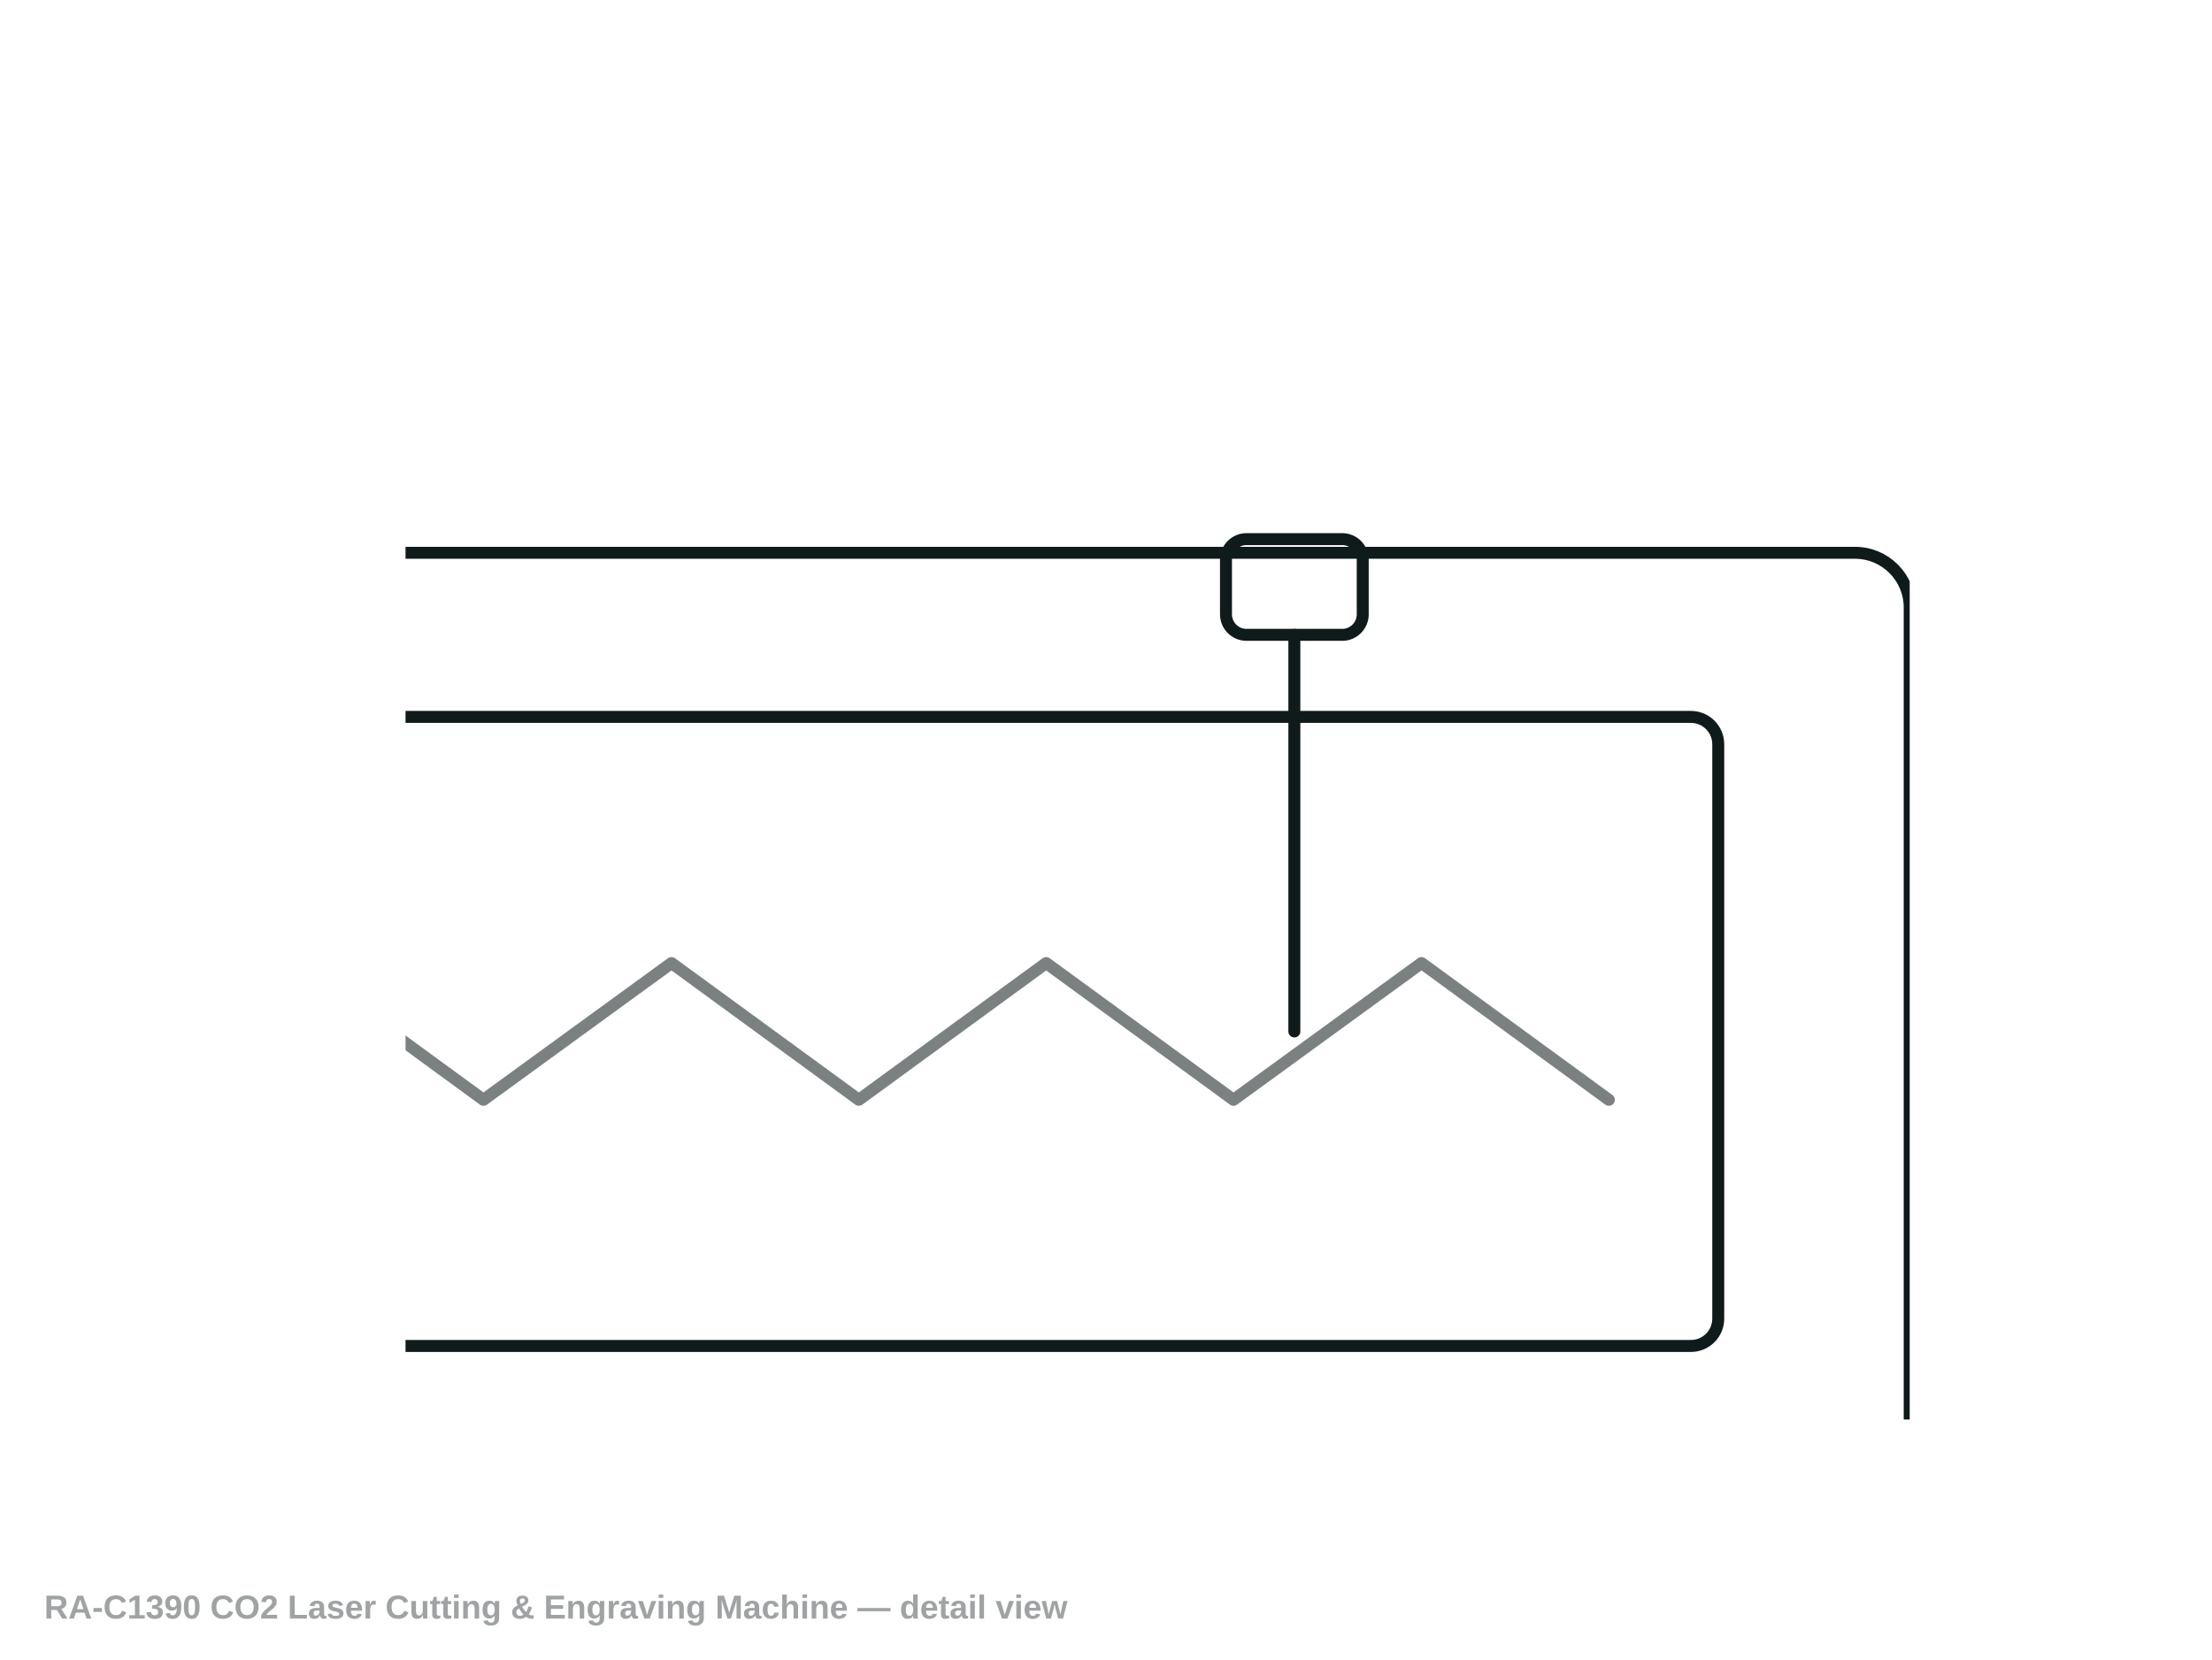
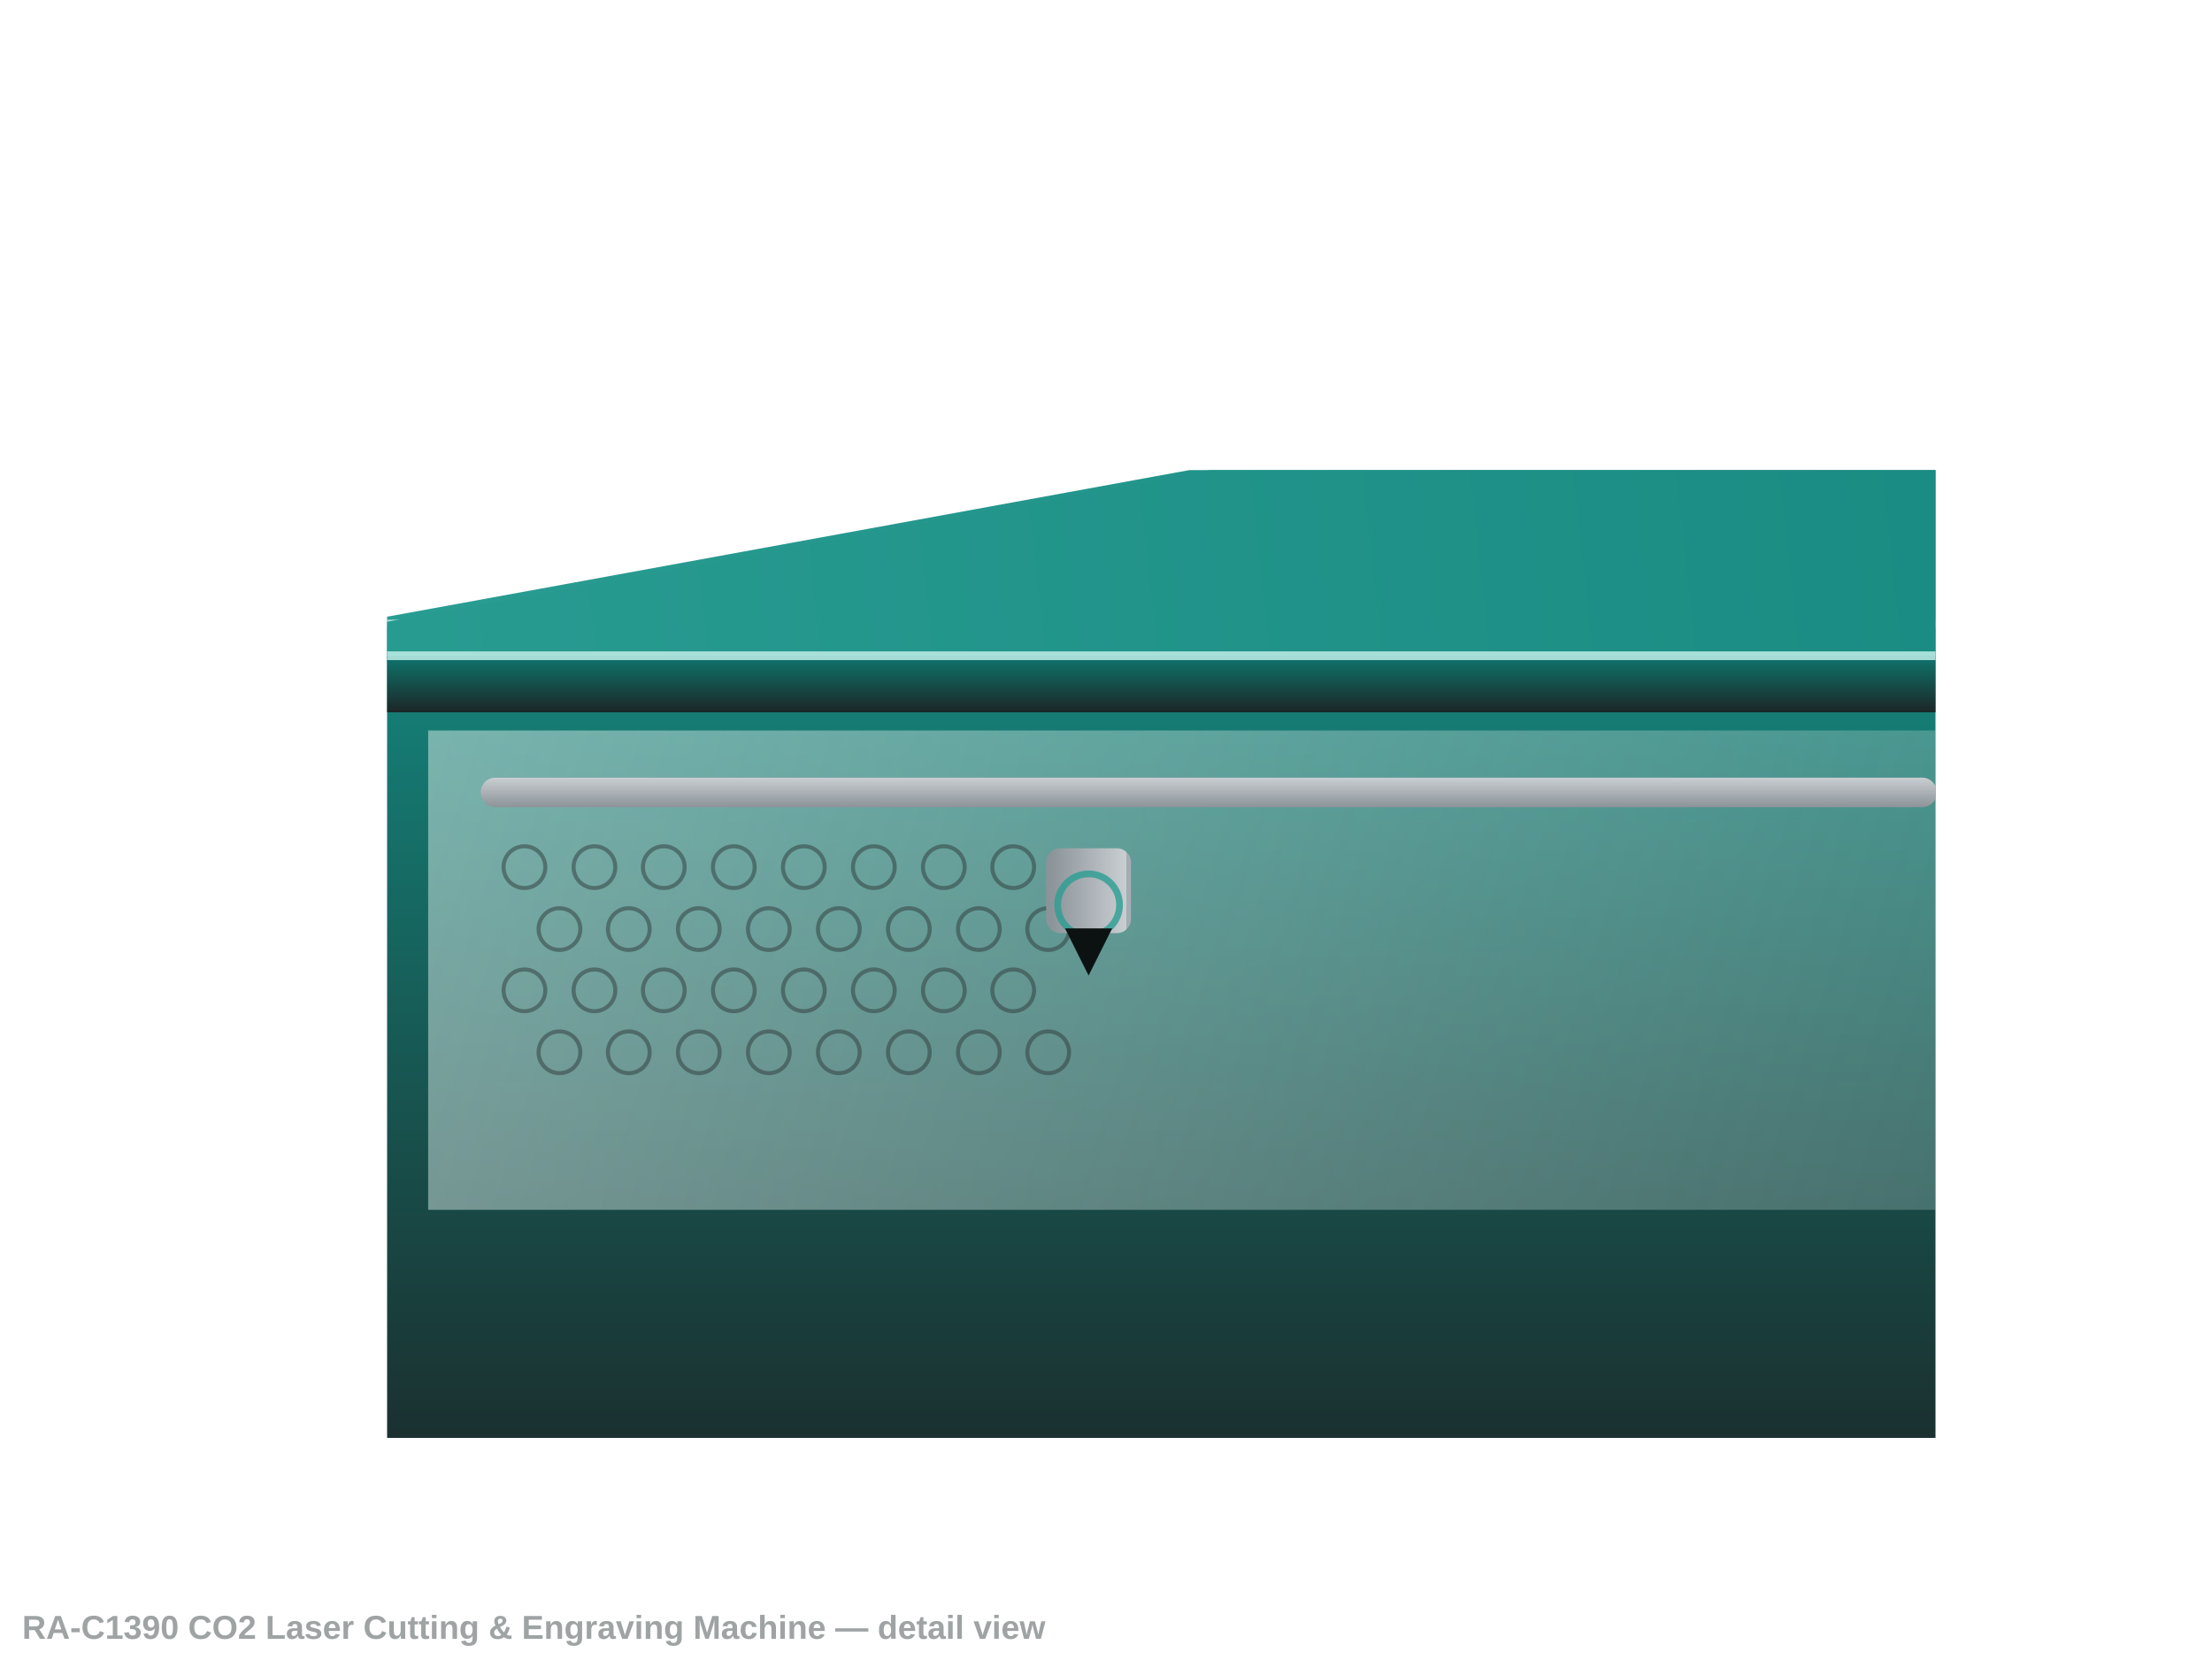
- <svg xmlns="http://www.w3.org/2000/svg" width="1200" height="900" viewBox="0 0 1200 900">
-   <g transform="translate(220 260) scale(1.7)">
-     <svg x="0" y="0" width="480" height="300" viewBox="160 67 220 150" preserveAspectRatio="xMidYMid slice">
-       <g fill="none" stroke="#0F1A1A" stroke-width="1.75" stroke-linecap="round" stroke-linejoin="round" opacity="1">
-         <rect x="100" y="84" width="280" height="138" rx="8" />
-         <rect x="128" y="108" width="224" height="92" rx="4" />
-         <path d="M144.0 144.0 L171.4 164.0 L198.9 144.0 L226.3 164.0 L253.7 144.0 L281.1 164.0 L308.6 144.0 L336.0 164.0" opacity="0.55" />
-         <rect x="280" y="82" width="20" height="14" rx="3" />
-         <path d="M290 96 L290 154" />
-         <path d="M140 222 L140 234" />
-         <path d="M340 222 L340 234" />
-         <path d="M120 234 L360 234" />
-         <rect x="396" y="92" width="42" height="90" rx="4" />
-         <rect x="404" y="102" width="26" height="22" rx="2" />
+ <svg xmlns="http://www.w3.org/2000/svg" width="2400" height="1800" viewBox="0 0 2400 1800">
+   <g transform="translate(420 510) scale(3.5)">
+     <svg x="0" y="0" width="480" height="300" viewBox="106 79 230 160" preserveAspectRatio="xMidYMid slice">
+       <g>
+         <defs>
+           <radialGradient id="rg532" cx="231" cy="254" r="157.2" gradientUnits="userSpaceOnUse">
+             <stop offset="0" stop-color="#000000" stop-opacity="0.38" />
+             <stop offset="60" stop-color="#000000" stop-opacity="0.171" />
+             <stop offset="100" stop-color="#000000" stop-opacity="0" />
+           </radialGradient>
+         </defs>
+         <ellipse cx="231" cy="254" rx="157.2" ry="15" fill="url(#rg532)" />
+         <defs>
+           <linearGradient id="lg534" x1="0" y1="252" x2="0" y2="352" gradientUnits="userSpaceOnUse">
+             <stop offset="0" stop-color="#ffffff" stop-opacity="0.14" />
+             <stop offset="100" stop-color="#ffffff" stop-opacity="0" />
+           </linearGradient>
+           <mask id="rmask533">
+             <rect x="-4000" y="252" width="9000" height="100" fill="url(#lg534)" />
+           </mask>
+         </defs>
+         <g transform="translate(0 504) scale(1,-1)" mask="url(#rmask533)">
+           <defs>
+             <linearGradient id="lg518" x1="100" y1="110" x2="441.4" y2="76.3" gradientUnits="userSpaceOnUse">
+               <stop offset="0" stop-color="#2A9D93" stop-opacity="1" />
+               <stop offset="100" stop-color="#14857C" stop-opacity="1" />
+             </linearGradient>
+             <linearGradient id="lg519" x1="0" y1="110" x2="0" y2="246" gradientUnits="userSpaceOnUse">
+               <stop offset="0" stop-color="#14857C" stop-opacity="1" />
+               <stop offset="100" stop-color="#1B2626" stop-opacity="1" />
+             </linearGradient>
+             <linearGradient id="lg520" x1="362" y1="0" x2="441.4" y2="0" gradientUnits="userSpaceOnUse">
+               <stop offset="0" stop-color="#0E3B37" stop-opacity="1" />
+               <stop offset="100" stop-color="#0C1212" stop-opacity="1" />
+             </linearGradient>
+           </defs>
+           <polygon points="362,246 441.4,157.8 441.4,76.3 362,110" fill="url(#lg520)" />
+           <polygon points="100,110 362,110 441.4,76.3 284.4,76.3" fill="url(#lg518)" />
+           <polygon points="100,246 362,246 362,110 100,110" fill="url(#lg519)" />
+           <path d="M362,246 441.4,157.8" stroke="#06100F" stroke-width="0.8" opacity="0.5" fill="none" />
+           <path d="M362,110 441.4,76.3" stroke="#06100F" stroke-width="0.8" opacity="0.4" fill="none" />
+           <path d="M100,110 362,110" stroke="#BFEDE7" stroke-width="1.3" opacity="0.85" stroke-linecap="round" fill="none" />
+           <path d="M100,110 100,246" stroke="#BFEDE7" stroke-width="1.1" opacity="0.55" stroke-linecap="round" fill="none" />
+           <defs>
+             <linearGradient id="lg521" x1="112.1" y1="125.8" x2="338.1" y2="197" gradientUnits="userSpaceOnUse">
+               <stop offset="0" stop-color="#DDEDEA" stop-opacity="0.5" />
+               <stop offset="100" stop-color="#BFD7D4" stop-opacity="0.28" />
+             </linearGradient>
+           </defs>
+           <polygon points="112.1,125.8 338.1,125.8 338.1,197 112.1,197" fill="url(#lg521)" />
+           <circle cx="126.4" cy="146.1" r="3.1" fill="none" stroke="#2E3A3A" stroke-width="0.6" opacity="0.5" />
+           <circle cx="136.8" cy="146.1" r="3.1" fill="none" stroke="#2E3A3A" stroke-width="0.6" opacity="0.5" />
+           <circle cx="147.1" cy="146.1" r="3.1" fill="none" stroke="#2E3A3A" stroke-width="0.6" opacity="0.5" />
+           <circle cx="157.5" cy="146.1" r="3.1" fill="none" stroke="#2E3A3A" stroke-width="0.6" opacity="0.5" />
+           <circle cx="167.9" cy="146.1" r="3.1" fill="none" stroke="#2E3A3A" stroke-width="0.6" opacity="0.5" />
+           <circle cx="178.3" cy="146.1" r="3.1" fill="none" stroke="#2E3A3A" stroke-width="0.6" opacity="0.5" />
+           <circle cx="188.7" cy="146.1" r="3.1" fill="none" stroke="#2E3A3A" stroke-width="0.6" opacity="0.5" />
+           <circle cx="199" cy="146.1" r="3.1" fill="none" stroke="#2E3A3A" stroke-width="0.6" opacity="0.5" />
+           <circle cx="131.6" cy="155.3" r="3.1" fill="none" stroke="#2E3A3A" stroke-width="0.6" opacity="0.5" />
+           <circle cx="141.9" cy="155.3" r="3.1" fill="none" stroke="#2E3A3A" stroke-width="0.6" opacity="0.5" />
+           <circle cx="152.3" cy="155.3" r="3.1" fill="none" stroke="#2E3A3A" stroke-width="0.6" opacity="0.5" />
+           <circle cx="162.7" cy="155.3" r="3.1" fill="none" stroke="#2E3A3A" stroke-width="0.6" opacity="0.5" />
+           <circle cx="173.1" cy="155.3" r="3.1" fill="none" stroke="#2E3A3A" stroke-width="0.6" opacity="0.5" />
+           <circle cx="183.5" cy="155.3" r="3.1" fill="none" stroke="#2E3A3A" stroke-width="0.6" opacity="0.5" />
+           <circle cx="193.9" cy="155.3" r="3.1" fill="none" stroke="#2E3A3A" stroke-width="0.6" opacity="0.5" />
+           <circle cx="204.2" cy="155.3" r="3.1" fill="none" stroke="#2E3A3A" stroke-width="0.6" opacity="0.5" />
+           <circle cx="126.4" cy="164.4" r="3.1" fill="none" stroke="#2E3A3A" stroke-width="0.6" opacity="0.5" />
+           <circle cx="136.8" cy="164.4" r="3.1" fill="none" stroke="#2E3A3A" stroke-width="0.6" opacity="0.5" />
+           <circle cx="147.1" cy="164.4" r="3.1" fill="none" stroke="#2E3A3A" stroke-width="0.6" opacity="0.5" />
+           <circle cx="157.5" cy="164.4" r="3.1" fill="none" stroke="#2E3A3A" stroke-width="0.6" opacity="0.5" />
+           <circle cx="167.9" cy="164.4" r="3.1" fill="none" stroke="#2E3A3A" stroke-width="0.6" opacity="0.5" />
+           <circle cx="178.3" cy="164.4" r="3.1" fill="none" stroke="#2E3A3A" stroke-width="0.6" opacity="0.5" />
+           <circle cx="188.7" cy="164.4" r="3.1" fill="none" stroke="#2E3A3A" stroke-width="0.6" opacity="0.5" />
+           <circle cx="199" cy="164.4" r="3.1" fill="none" stroke="#2E3A3A" stroke-width="0.6" opacity="0.5" />
+           <circle cx="131.6" cy="173.6" r="3.1" fill="none" stroke="#2E3A3A" stroke-width="0.6" opacity="0.5" />
+           <circle cx="141.9" cy="173.6" r="3.1" fill="none" stroke="#2E3A3A" stroke-width="0.6" opacity="0.5" />
+           <circle cx="152.3" cy="173.6" r="3.1" fill="none" stroke="#2E3A3A" stroke-width="0.6" opacity="0.5" />
+           <circle cx="162.7" cy="173.6" r="3.1" fill="none" stroke="#2E3A3A" stroke-width="0.6" opacity="0.5" />
+           <circle cx="173.1" cy="173.6" r="3.1" fill="none" stroke="#2E3A3A" stroke-width="0.6" opacity="0.5" />
+           <circle cx="183.5" cy="173.6" r="3.1" fill="none" stroke="#2E3A3A" stroke-width="0.6" opacity="0.5" />
+           <circle cx="193.9" cy="173.6" r="3.1" fill="none" stroke="#2E3A3A" stroke-width="0.6" opacity="0.5" />
+           <circle cx="204.2" cy="173.6" r="3.1" fill="none" stroke="#2E3A3A" stroke-width="0.6" opacity="0.5" />
+           <defs>
+             <linearGradient id="lg525" x1="122.1" y1="137.2" x2="122.1" y2="132.8" gradientUnits="userSpaceOnUse">
+               <stop offset="0" stop-color="#8C9499" stop-opacity="1" />
+               <stop offset="32" stop-color="#C9CED2" stop-opacity="1" />
+               <stop offset="55" stop-color="#C9CED2" stop-opacity="1" />
+               <stop offset="100" stop-color="#A6ADB3" stop-opacity="1" />
+             </linearGradient>
+           </defs>
+           <circle cx="122.1" cy="135" r="2.2" fill="url(#lg525)" />
+           <polygon points="122.1,137.2 334,137.2 334,132.8 122.1,132.8" fill="url(#lg525)" />
+           <circle cx="334" cy="135" r="2.2" fill="url(#lg525)" />
+           <defs>
+             <linearGradient id="lg526" x1="204.6" y1="153.1" x2="215.8" y2="153.1" gradientUnits="userSpaceOnUse">
+               <stop offset="0" stop-color="#8C9499" stop-opacity="1" />
+               <stop offset="50" stop-color="#C9CED2" stop-opacity="1" />
+               <stop offset="100" stop-color="#A6ADB3" stop-opacity="1" />
+             </linearGradient>
+           </defs>
+           <rect x="203.9" y="143.3" width="12.6" height="12.6" rx="2.1" fill="url(#lg526)" />
+           <circle cx="210.2" cy="151.7" r="4.6" fill="none" stroke="#2A9D93" stroke-width="1" opacity="0.8" />
+           <path d="M206.7 155.2 L210.2 162.2 L213.7 155.2 Z" fill="#0C1212" />
+           <defs>
+             <linearGradient id="lg522" x1="78.6" y1="114.7" x2="441.5" y2="75.3" gradientUnits="userSpaceOnUse">
+               <stop offset="0" stop-color="#2A9D93" stop-opacity="1" />
+               <stop offset="100" stop-color="#14857C" stop-opacity="1" />
+             </linearGradient>
+             <linearGradient id="lg523" x1="0" y1="114.7" x2="0" y2="123.1" gradientUnits="userSpaceOnUse">
+               <stop offset="0" stop-color="#0F766E" stop-opacity="1" />
+               <stop offset="100" stop-color="#1B2626" stop-opacity="1" />
+             </linearGradient>
+             <linearGradient id="lg524" x1="346.7" y1="0" x2="441.5" y2="0" gradientUnits="userSpaceOnUse">
+               <stop offset="0" stop-color="#0E3B37" stop-opacity="1" />
+               <stop offset="100" stop-color="#0C1212" stop-opacity="1" />
+             </linearGradient>
+           </defs>
+           <polygon points="346.7,123.1 441.5,80 441.5,75.3 346.7,114.7" fill="url(#lg524)" />
+           <polygon points="78.6,114.7 346.7,114.7 441.5,75.3 292.4,75.3" fill="url(#lg522)" />
+           <polygon points="78.6,123.1 346.7,123.1 346.7,114.7 78.6,114.7" fill="url(#lg523)" />
+           <path d="M346.7,123.1 441.5,80" stroke="#06100F" stroke-width="0.8" opacity="0.5" fill="none" />
+           <path d="M346.7,114.7 441.5,75.3" stroke="#06100F" stroke-width="0.8" opacity="0.4" fill="none" />
+           <path d="M78.6,114.7 346.7,114.7" stroke="#BFEDE7" stroke-width="1.3" opacity="0.85" stroke-linecap="round" fill="none" />
+           <path d="M78.6,114.7 78.6,123.1" stroke="#BFEDE7" stroke-width="1.1" opacity="0.55" stroke-linecap="round" fill="none" />
+           <defs>
+             <linearGradient id="lg527" x1="390.9" y1="151.4" x2="452.4" y2="130.4" gradientUnits="userSpaceOnUse">
+               <stop offset="0" stop-color="#2A9D93" stop-opacity="1" />
+               <stop offset="100" stop-color="#14857C" stop-opacity="1" />
+             </linearGradient>
+             <linearGradient id="lg528" x1="0" y1="151.4" x2="0" y2="235" gradientUnits="userSpaceOnUse">
+               <stop offset="0" stop-color="#0F766E" stop-opacity="1" />
+               <stop offset="100" stop-color="#1B2626" stop-opacity="1" />
+             </linearGradient>
+             <linearGradient id="lg529" x1="430.8" y1="0" x2="452.4" y2="0" gradientUnits="userSpaceOnUse">
+               <stop offset="0" stop-color="#0E3B37" stop-opacity="1" />
+               <stop offset="100" stop-color="#0C1212" stop-opacity="1" />
+             </linearGradient>
+           </defs>
+           <polygon points="430.8,235 452.4,200.1 452.4,130.4 430.8,151.4" fill="url(#lg529)" />
+           <polygon points="390.9,151.4 430.8,151.4 452.4,130.4 419.2,130.4" fill="url(#lg527)" />
+           <polygon points="390.9,235 430.8,235 430.8,151.4 390.9,151.4" fill="url(#lg528)" />
+           <path d="M430.8,235 452.4,200.1" stroke="#06100F" stroke-width="0.8" opacity="0.5" fill="none" />
+           <path d="M430.8,151.4 452.4,130.4" stroke="#06100F" stroke-width="0.8" opacity="0.4" fill="none" />
+           <path d="M390.9,151.4 430.8,151.4" stroke="#BFEDE7" stroke-width="1.3" opacity="0.85" stroke-linecap="round" fill="none" />
+           <path d="M390.9,151.4 390.9,235" stroke="#BFEDE7" stroke-width="1.1" opacity="0.55" stroke-linecap="round" fill="none" />
+           <rect x="398.5" y="191.4" width="26" height="21.1" fill="#0A1E1C" />
+           <polyline points="398.5,205.2 401.8,200.3 405,202 408.3,207.2 411.5,207.7 414.8,202.2 418,198.2 421.3,200.9 424.5,205.8" fill="none" stroke="#2A9D93" stroke-width="1" opacity="0.85" />
+           <circle cx="421.4" cy="195.2" r="1.5" fill="#FFB067" opacity="0.9" />
+           <rect x="392.1" y="226.6" width="21.8" height="7.9" rx="1.4" fill="#0B1414" opacity="0.88" />
+           <rect x="392.1" y="226.6" width="21.8" height="7.9" rx="1.4" fill="none" stroke="#3A4A4A" stroke-width="0.6" />
+           <text x="403" y="232" text-anchor="middle" font-family="Arial, sans-serif" font-size="4" font-weight="700" fill="#8FE0D6" letter-spacing="0.5">RA-C1390</text>
+           <rect x="194.3" y="232" width="60" height="12" rx="1.4" fill="#0B1414" opacity="0.88" />
+           <rect x="194.3" y="232" width="60" height="12" rx="1.4" fill="none" stroke="#3A4A4A" stroke-width="0.6" />
+           <text x="224.3" y="240.2" text-anchor="middle" font-family="Arial, sans-serif" font-size="6" font-weight="700" fill="#8FE0D6" letter-spacing="0.5">CO2 · 1390</text>
+           <defs>
+             <radialGradient id="rg530" cx="124" cy="246.2" r="6.6" gradientUnits="userSpaceOnUse">
+               <stop offset="0" stop-color="#3A4444" stop-opacity="1" />
+               <stop offset="70" stop-color="#10161A" stop-opacity="1" />
+               <stop offset="100" stop-color="#000000" stop-opacity="1" />
+             </radialGradient>
+           </defs>
+           <ellipse cx="124" cy="250.1" rx="9" ry="3.3" fill="#000" opacity="0.22" />
+           <ellipse cx="124" cy="248" rx="6" ry="4.8" fill="url(#rg530)" />
+           <defs>
+             <radialGradient id="rg531" cx="338" cy="246.2" r="6.6" gradientUnits="userSpaceOnUse">
+               <stop offset="0" stop-color="#3A4444" stop-opacity="1" />
+               <stop offset="70" stop-color="#10161A" stop-opacity="1" />
+               <stop offset="100" stop-color="#000000" stop-opacity="1" />
+             </radialGradient>
+           </defs>
+           <ellipse cx="338" cy="250.1" rx="9" ry="3.3" fill="#000" opacity="0.22" />
+           <ellipse cx="338" cy="248" rx="6" ry="4.8" fill="url(#rg531)" />
+         </g>
+         <defs>
+           <linearGradient id="lg518" x1="100" y1="110" x2="441.4" y2="76.3" gradientUnits="userSpaceOnUse">
+             <stop offset="0" stop-color="#2A9D93" stop-opacity="1" />
+             <stop offset="100" stop-color="#14857C" stop-opacity="1" />
+           </linearGradient>
+           <linearGradient id="lg519" x1="0" y1="110" x2="0" y2="246" gradientUnits="userSpaceOnUse">
+             <stop offset="0" stop-color="#14857C" stop-opacity="1" />
+             <stop offset="100" stop-color="#1B2626" stop-opacity="1" />
+           </linearGradient>
+           <linearGradient id="lg520" x1="362" y1="0" x2="441.4" y2="0" gradientUnits="userSpaceOnUse">
+             <stop offset="0" stop-color="#0E3B37" stop-opacity="1" />
+             <stop offset="100" stop-color="#0C1212" stop-opacity="1" />
+           </linearGradient>
+         </defs>
+         <polygon points="362,246 441.4,157.8 441.4,76.3 362,110" fill="url(#lg520)" />
+         <polygon points="100,110 362,110 441.4,76.3 284.4,76.3" fill="url(#lg518)" />
+         <polygon points="100,246 362,246 362,110 100,110" fill="url(#lg519)" />
+         <path d="M362,246 441.4,157.8" stroke="#06100F" stroke-width="0.8" opacity="0.5" fill="none" />
+         <path d="M362,110 441.4,76.3" stroke="#06100F" stroke-width="0.8" opacity="0.4" fill="none" />
+         <path d="M100,110 362,110" stroke="#BFEDE7" stroke-width="1.3" opacity="0.85" stroke-linecap="round" fill="none" />
+         <path d="M100,110 100,246" stroke="#BFEDE7" stroke-width="1.1" opacity="0.55" stroke-linecap="round" fill="none" />
+         <defs>
+           <linearGradient id="lg521" x1="112.1" y1="125.8" x2="338.1" y2="197" gradientUnits="userSpaceOnUse">
+             <stop offset="0" stop-color="#DDEDEA" stop-opacity="0.5" />
+             <stop offset="100" stop-color="#BFD7D4" stop-opacity="0.28" />
+           </linearGradient>
+         </defs>
+         <polygon points="112.1,125.8 338.1,125.8 338.1,197 112.1,197" fill="url(#lg521)" />
+         <circle cx="126.4" cy="146.1" r="3.1" fill="none" stroke="#2E3A3A" stroke-width="0.6" opacity="0.5" />
+         <circle cx="136.8" cy="146.1" r="3.1" fill="none" stroke="#2E3A3A" stroke-width="0.6" opacity="0.5" />
+         <circle cx="147.1" cy="146.1" r="3.1" fill="none" stroke="#2E3A3A" stroke-width="0.6" opacity="0.5" />
+         <circle cx="157.5" cy="146.1" r="3.1" fill="none" stroke="#2E3A3A" stroke-width="0.6" opacity="0.5" />
+         <circle cx="167.9" cy="146.1" r="3.1" fill="none" stroke="#2E3A3A" stroke-width="0.6" opacity="0.5" />
+         <circle cx="178.3" cy="146.1" r="3.1" fill="none" stroke="#2E3A3A" stroke-width="0.6" opacity="0.5" />
+         <circle cx="188.7" cy="146.1" r="3.1" fill="none" stroke="#2E3A3A" stroke-width="0.6" opacity="0.5" />
+         <circle cx="199" cy="146.1" r="3.1" fill="none" stroke="#2E3A3A" stroke-width="0.6" opacity="0.5" />
+         <circle cx="131.6" cy="155.3" r="3.1" fill="none" stroke="#2E3A3A" stroke-width="0.6" opacity="0.5" />
+         <circle cx="141.9" cy="155.3" r="3.1" fill="none" stroke="#2E3A3A" stroke-width="0.6" opacity="0.5" />
+         <circle cx="152.3" cy="155.3" r="3.1" fill="none" stroke="#2E3A3A" stroke-width="0.6" opacity="0.5" />
+         <circle cx="162.7" cy="155.3" r="3.1" fill="none" stroke="#2E3A3A" stroke-width="0.6" opacity="0.5" />
+         <circle cx="173.1" cy="155.3" r="3.1" fill="none" stroke="#2E3A3A" stroke-width="0.6" opacity="0.5" />
+         <circle cx="183.5" cy="155.3" r="3.1" fill="none" stroke="#2E3A3A" stroke-width="0.6" opacity="0.5" />
+         <circle cx="193.9" cy="155.3" r="3.1" fill="none" stroke="#2E3A3A" stroke-width="0.6" opacity="0.5" />
+         <circle cx="204.2" cy="155.3" r="3.1" fill="none" stroke="#2E3A3A" stroke-width="0.6" opacity="0.5" />
+         <circle cx="126.4" cy="164.4" r="3.1" fill="none" stroke="#2E3A3A" stroke-width="0.6" opacity="0.5" />
+         <circle cx="136.8" cy="164.4" r="3.1" fill="none" stroke="#2E3A3A" stroke-width="0.6" opacity="0.5" />
+         <circle cx="147.1" cy="164.4" r="3.1" fill="none" stroke="#2E3A3A" stroke-width="0.6" opacity="0.5" />
+         <circle cx="157.5" cy="164.4" r="3.1" fill="none" stroke="#2E3A3A" stroke-width="0.6" opacity="0.5" />
+         <circle cx="167.9" cy="164.4" r="3.1" fill="none" stroke="#2E3A3A" stroke-width="0.6" opacity="0.5" />
+         <circle cx="178.3" cy="164.4" r="3.1" fill="none" stroke="#2E3A3A" stroke-width="0.6" opacity="0.5" />
+         <circle cx="188.7" cy="164.4" r="3.1" fill="none" stroke="#2E3A3A" stroke-width="0.6" opacity="0.5" />
+         <circle cx="199" cy="164.4" r="3.1" fill="none" stroke="#2E3A3A" stroke-width="0.6" opacity="0.5" />
+         <circle cx="131.6" cy="173.6" r="3.1" fill="none" stroke="#2E3A3A" stroke-width="0.6" opacity="0.5" />
+         <circle cx="141.9" cy="173.6" r="3.1" fill="none" stroke="#2E3A3A" stroke-width="0.6" opacity="0.5" />
+         <circle cx="152.3" cy="173.6" r="3.1" fill="none" stroke="#2E3A3A" stroke-width="0.6" opacity="0.5" />
+         <circle cx="162.7" cy="173.6" r="3.1" fill="none" stroke="#2E3A3A" stroke-width="0.6" opacity="0.5" />
+         <circle cx="173.1" cy="173.6" r="3.1" fill="none" stroke="#2E3A3A" stroke-width="0.6" opacity="0.5" />
+         <circle cx="183.5" cy="173.6" r="3.1" fill="none" stroke="#2E3A3A" stroke-width="0.6" opacity="0.5" />
+         <circle cx="193.9" cy="173.6" r="3.1" fill="none" stroke="#2E3A3A" stroke-width="0.6" opacity="0.5" />
+         <circle cx="204.2" cy="173.6" r="3.1" fill="none" stroke="#2E3A3A" stroke-width="0.6" opacity="0.5" />
+         <defs>
+           <linearGradient id="lg525" x1="122.1" y1="137.2" x2="122.1" y2="132.8" gradientUnits="userSpaceOnUse">
+             <stop offset="0" stop-color="#8C9499" stop-opacity="1" />
+             <stop offset="32" stop-color="#C9CED2" stop-opacity="1" />
+             <stop offset="55" stop-color="#C9CED2" stop-opacity="1" />
+             <stop offset="100" stop-color="#A6ADB3" stop-opacity="1" />
+           </linearGradient>
+         </defs>
+         <circle cx="122.1" cy="135" r="2.2" fill="url(#lg525)" />
+         <polygon points="122.1,137.2 334,137.2 334,132.8 122.1,132.8" fill="url(#lg525)" />
+         <circle cx="334" cy="135" r="2.2" fill="url(#lg525)" />
+         <defs>
+           <linearGradient id="lg526" x1="204.6" y1="153.1" x2="215.8" y2="153.1" gradientUnits="userSpaceOnUse">
+             <stop offset="0" stop-color="#8C9499" stop-opacity="1" />
+             <stop offset="50" stop-color="#C9CED2" stop-opacity="1" />
+             <stop offset="100" stop-color="#A6ADB3" stop-opacity="1" />
+           </linearGradient>
+         </defs>
+         <rect x="203.9" y="143.3" width="12.6" height="12.6" rx="2.1" fill="url(#lg526)" />
+         <circle cx="210.2" cy="151.7" r="4.6" fill="none" stroke="#2A9D93" stroke-width="1" opacity="0.8" />
+         <path d="M206.7 155.2 L210.2 162.2 L213.7 155.2 Z" fill="#0C1212" />
+         <defs>
+           <linearGradient id="lg522" x1="78.6" y1="114.7" x2="441.5" y2="75.3" gradientUnits="userSpaceOnUse">
+             <stop offset="0" stop-color="#2A9D93" stop-opacity="1" />
+             <stop offset="100" stop-color="#14857C" stop-opacity="1" />
+           </linearGradient>
+           <linearGradient id="lg523" x1="0" y1="114.7" x2="0" y2="123.1" gradientUnits="userSpaceOnUse">
+             <stop offset="0" stop-color="#0F766E" stop-opacity="1" />
+             <stop offset="100" stop-color="#1B2626" stop-opacity="1" />
+           </linearGradient>
+           <linearGradient id="lg524" x1="346.7" y1="0" x2="441.5" y2="0" gradientUnits="userSpaceOnUse">
+             <stop offset="0" stop-color="#0E3B37" stop-opacity="1" />
+             <stop offset="100" stop-color="#0C1212" stop-opacity="1" />
+           </linearGradient>
+         </defs>
+         <polygon points="346.7,123.1 441.5,80 441.5,75.3 346.7,114.7" fill="url(#lg524)" />
+         <polygon points="78.6,114.7 346.7,114.7 441.5,75.3 292.4,75.3" fill="url(#lg522)" />
+         <polygon points="78.6,123.1 346.7,123.1 346.7,114.7 78.6,114.7" fill="url(#lg523)" />
+         <path d="M346.7,123.1 441.5,80" stroke="#06100F" stroke-width="0.8" opacity="0.5" fill="none" />
+         <path d="M346.7,114.7 441.5,75.3" stroke="#06100F" stroke-width="0.8" opacity="0.4" fill="none" />
+         <path d="M78.6,114.7 346.7,114.7" stroke="#BFEDE7" stroke-width="1.3" opacity="0.85" stroke-linecap="round" fill="none" />
+         <path d="M78.6,114.7 78.6,123.1" stroke="#BFEDE7" stroke-width="1.1" opacity="0.55" stroke-linecap="round" fill="none" />
+         <defs>
+           <linearGradient id="lg527" x1="390.9" y1="151.4" x2="452.4" y2="130.4" gradientUnits="userSpaceOnUse">
+             <stop offset="0" stop-color="#2A9D93" stop-opacity="1" />
+             <stop offset="100" stop-color="#14857C" stop-opacity="1" />
+           </linearGradient>
+           <linearGradient id="lg528" x1="0" y1="151.4" x2="0" y2="235" gradientUnits="userSpaceOnUse">
+             <stop offset="0" stop-color="#0F766E" stop-opacity="1" />
+             <stop offset="100" stop-color="#1B2626" stop-opacity="1" />
+           </linearGradient>
+           <linearGradient id="lg529" x1="430.8" y1="0" x2="452.4" y2="0" gradientUnits="userSpaceOnUse">
+             <stop offset="0" stop-color="#0E3B37" stop-opacity="1" />
+             <stop offset="100" stop-color="#0C1212" stop-opacity="1" />
+           </linearGradient>
+         </defs>
+         <polygon points="430.8,235 452.4,200.1 452.4,130.4 430.8,151.4" fill="url(#lg529)" />
+         <polygon points="390.9,151.4 430.8,151.4 452.4,130.4 419.2,130.4" fill="url(#lg527)" />
+         <polygon points="390.9,235 430.8,235 430.8,151.4 390.9,151.4" fill="url(#lg528)" />
+         <path d="M430.8,235 452.4,200.1" stroke="#06100F" stroke-width="0.8" opacity="0.5" fill="none" />
+         <path d="M430.8,151.4 452.4,130.4" stroke="#06100F" stroke-width="0.8" opacity="0.4" fill="none" />
+         <path d="M390.9,151.4 430.8,151.4" stroke="#BFEDE7" stroke-width="1.3" opacity="0.85" stroke-linecap="round" fill="none" />
+         <path d="M390.9,151.4 390.9,235" stroke="#BFEDE7" stroke-width="1.1" opacity="0.55" stroke-linecap="round" fill="none" />
+         <rect x="398.5" y="191.4" width="26" height="21.1" fill="#0A1E1C" />
+         <polyline points="398.5,205.2 401.8,200.3 405,202 408.3,207.2 411.5,207.7 414.8,202.2 418,198.2 421.3,200.9 424.5,205.8" fill="none" stroke="#2A9D93" stroke-width="1" opacity="0.85" />
+         <circle cx="421.4" cy="195.2" r="1.5" fill="#FFB067" opacity="0.9" />
+         <rect x="392.1" y="226.6" width="21.8" height="7.9" rx="1.4" fill="#0B1414" opacity="0.88" />
+         <rect x="392.1" y="226.6" width="21.8" height="7.9" rx="1.4" fill="none" stroke="#3A4A4A" stroke-width="0.6" />
+         <text x="403" y="232" text-anchor="middle" font-family="Arial, sans-serif" font-size="4" font-weight="700" fill="#8FE0D6" letter-spacing="0.5">RA-C1390</text>
+         <rect x="194.3" y="232" width="60" height="12" rx="1.4" fill="#0B1414" opacity="0.88" />
+         <rect x="194.3" y="232" width="60" height="12" rx="1.4" fill="none" stroke="#3A4A4A" stroke-width="0.6" />
+         <text x="224.3" y="240.2" text-anchor="middle" font-family="Arial, sans-serif" font-size="6" font-weight="700" fill="#8FE0D6" letter-spacing="0.5">CO2 · 1390</text>
+         <defs>
+           <radialGradient id="rg530" cx="124" cy="246.2" r="6.6" gradientUnits="userSpaceOnUse">
+             <stop offset="0" stop-color="#3A4444" stop-opacity="1" />
+             <stop offset="70" stop-color="#10161A" stop-opacity="1" />
+             <stop offset="100" stop-color="#000000" stop-opacity="1" />
+           </radialGradient>
+         </defs>
+         <ellipse cx="124" cy="250.1" rx="9" ry="3.3" fill="#000" opacity="0.22" />
+         <ellipse cx="124" cy="248" rx="6" ry="4.8" fill="url(#rg530)" />
+         <defs>
+           <radialGradient id="rg531" cx="338" cy="246.2" r="6.6" gradientUnits="userSpaceOnUse">
+             <stop offset="0" stop-color="#3A4444" stop-opacity="1" />
+             <stop offset="70" stop-color="#10161A" stop-opacity="1" />
+             <stop offset="100" stop-color="#000000" stop-opacity="1" />
+           </radialGradient>
+         </defs>
+         <ellipse cx="338" cy="250.1" rx="9" ry="3.3" fill="#000" opacity="0.22" />
+         <ellipse cx="338" cy="248" rx="6" ry="4.8" fill="url(#rg531)" />
      </g>
    </svg>
  </g>
-   <text x="24" y="878" font-family="Arial, sans-serif" font-size="18" font-weight="600" fill="#0F1A1A" opacity="0.4">RA-C1390 CO2 Laser Cutting &amp; Engraving Machine — detail view</text>
+   <text x="24" y="1778" font-family="Arial, sans-serif" font-size="36" font-weight="600" fill="#0F1A1A" opacity="0.4">RA-C1390 CO2 Laser Cutting &amp; Engraving Machine — detail view</text>
</svg>
